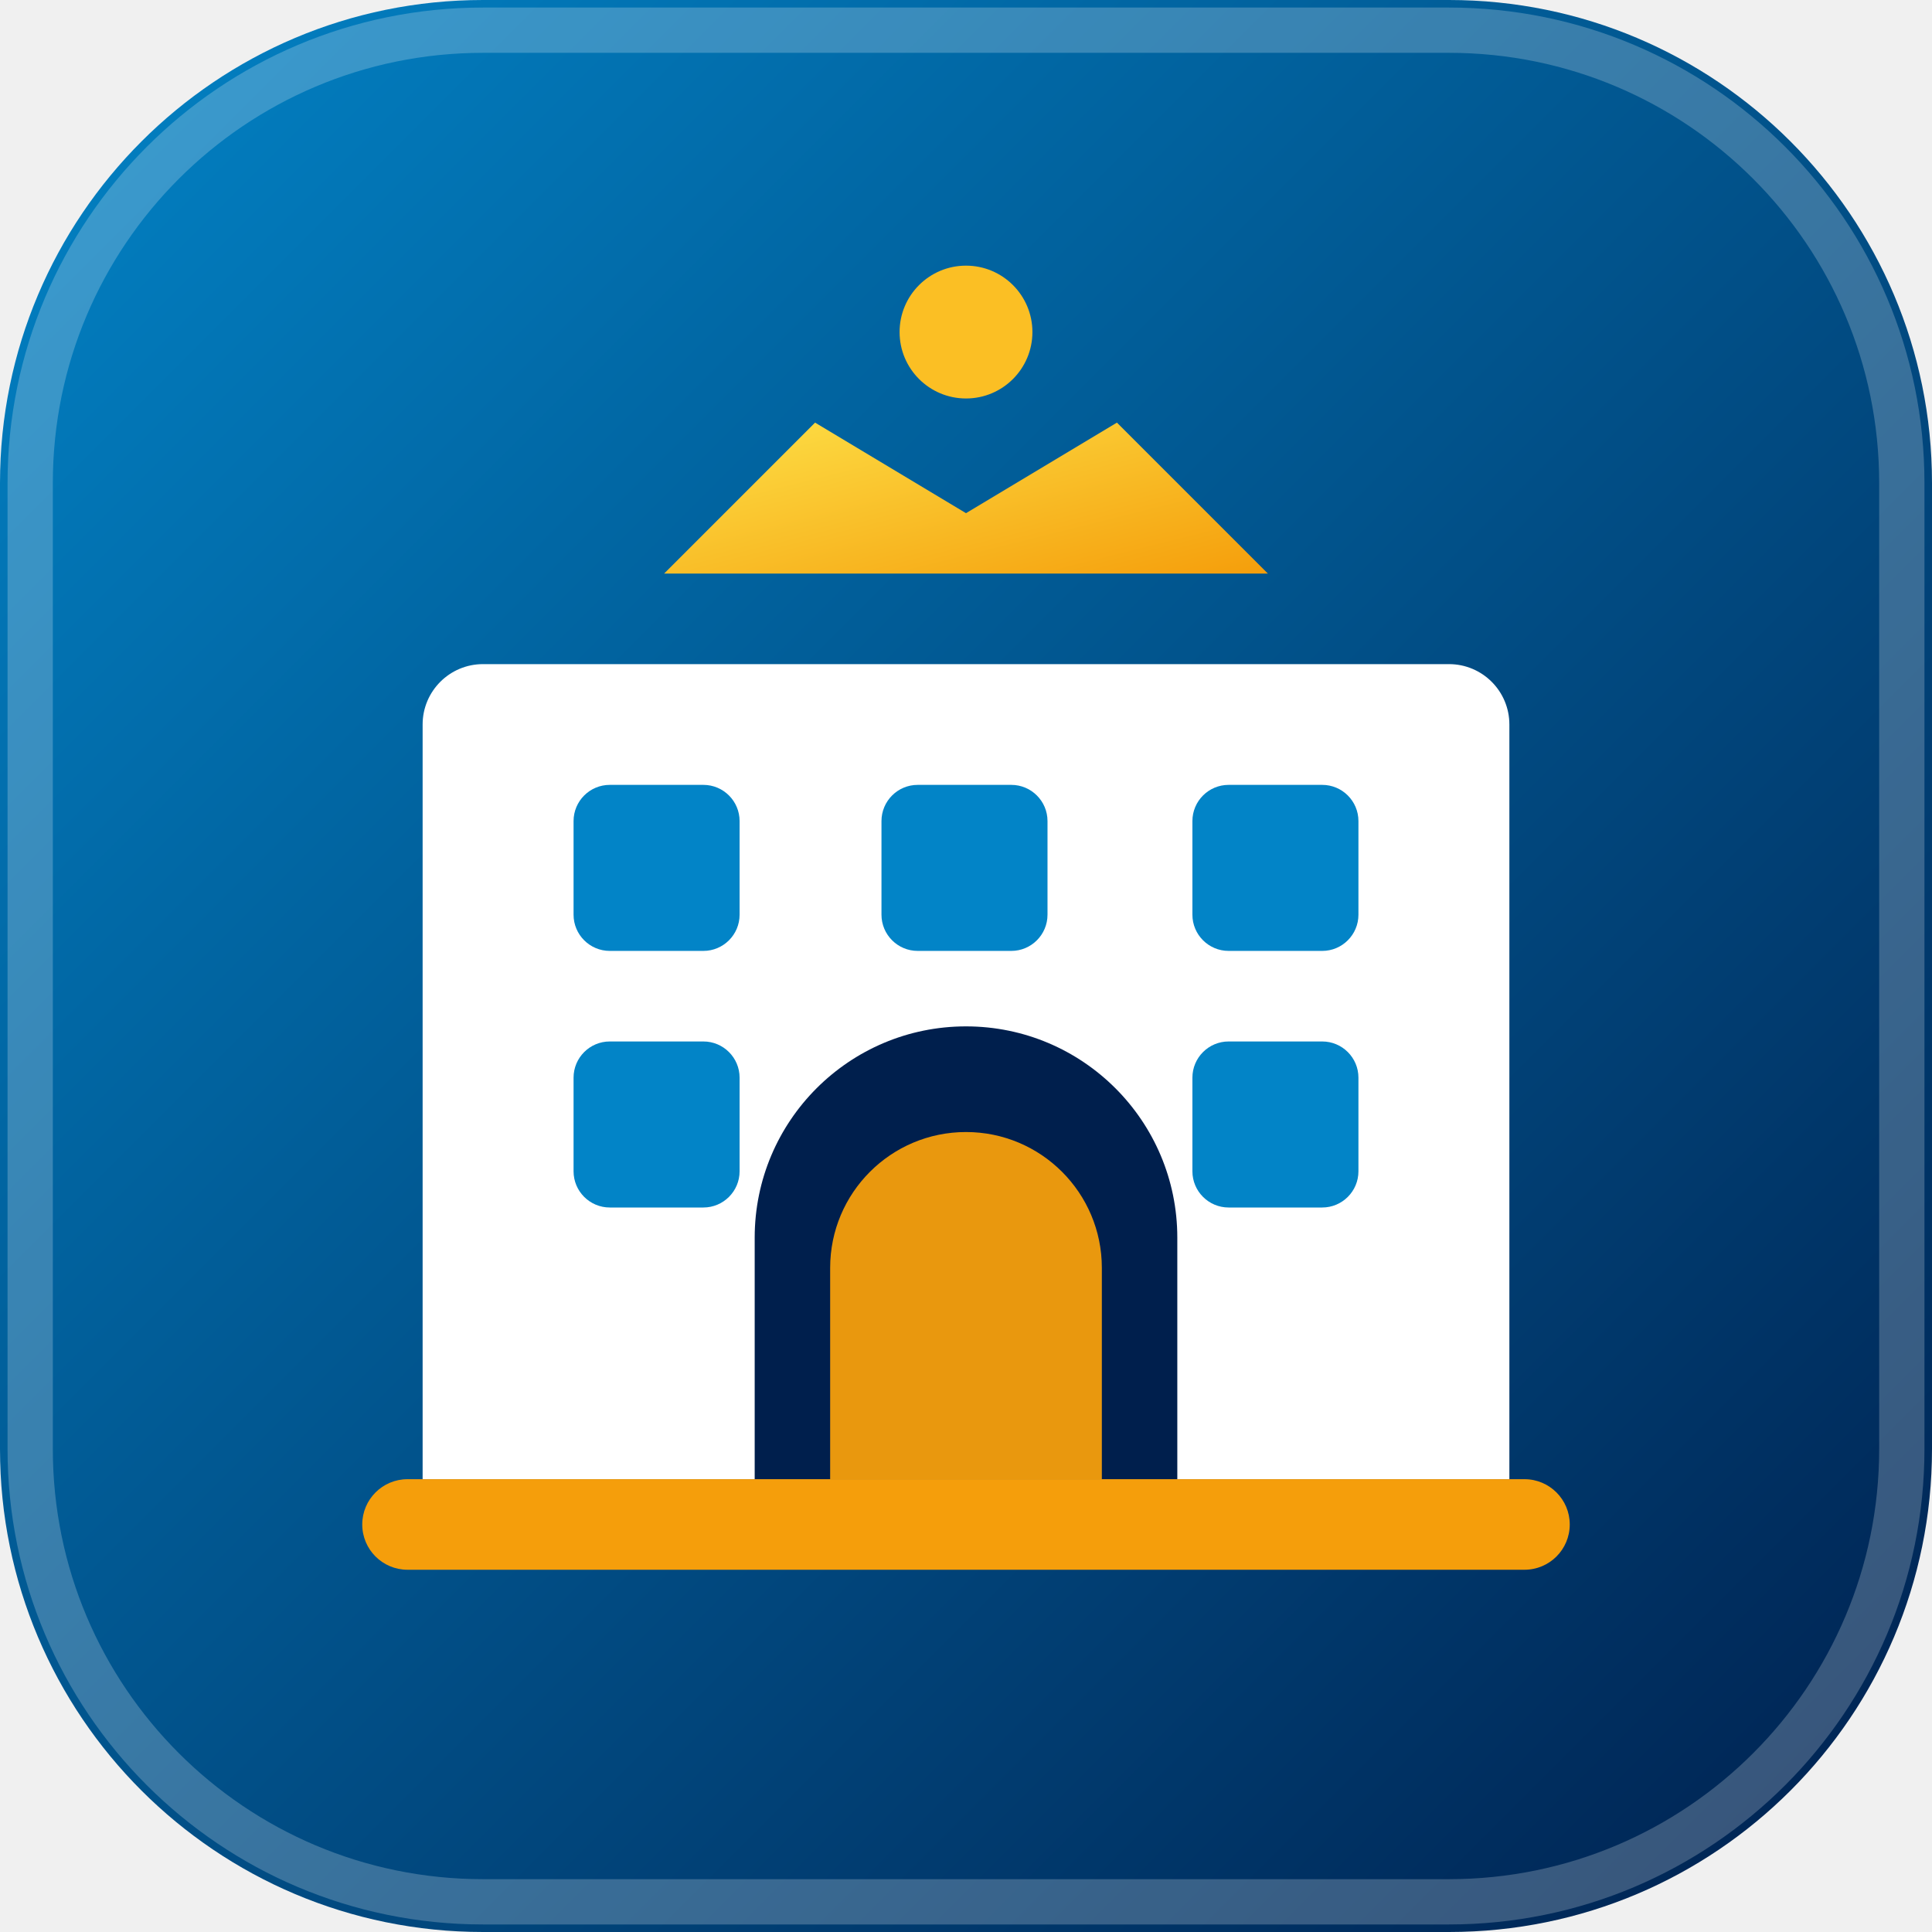
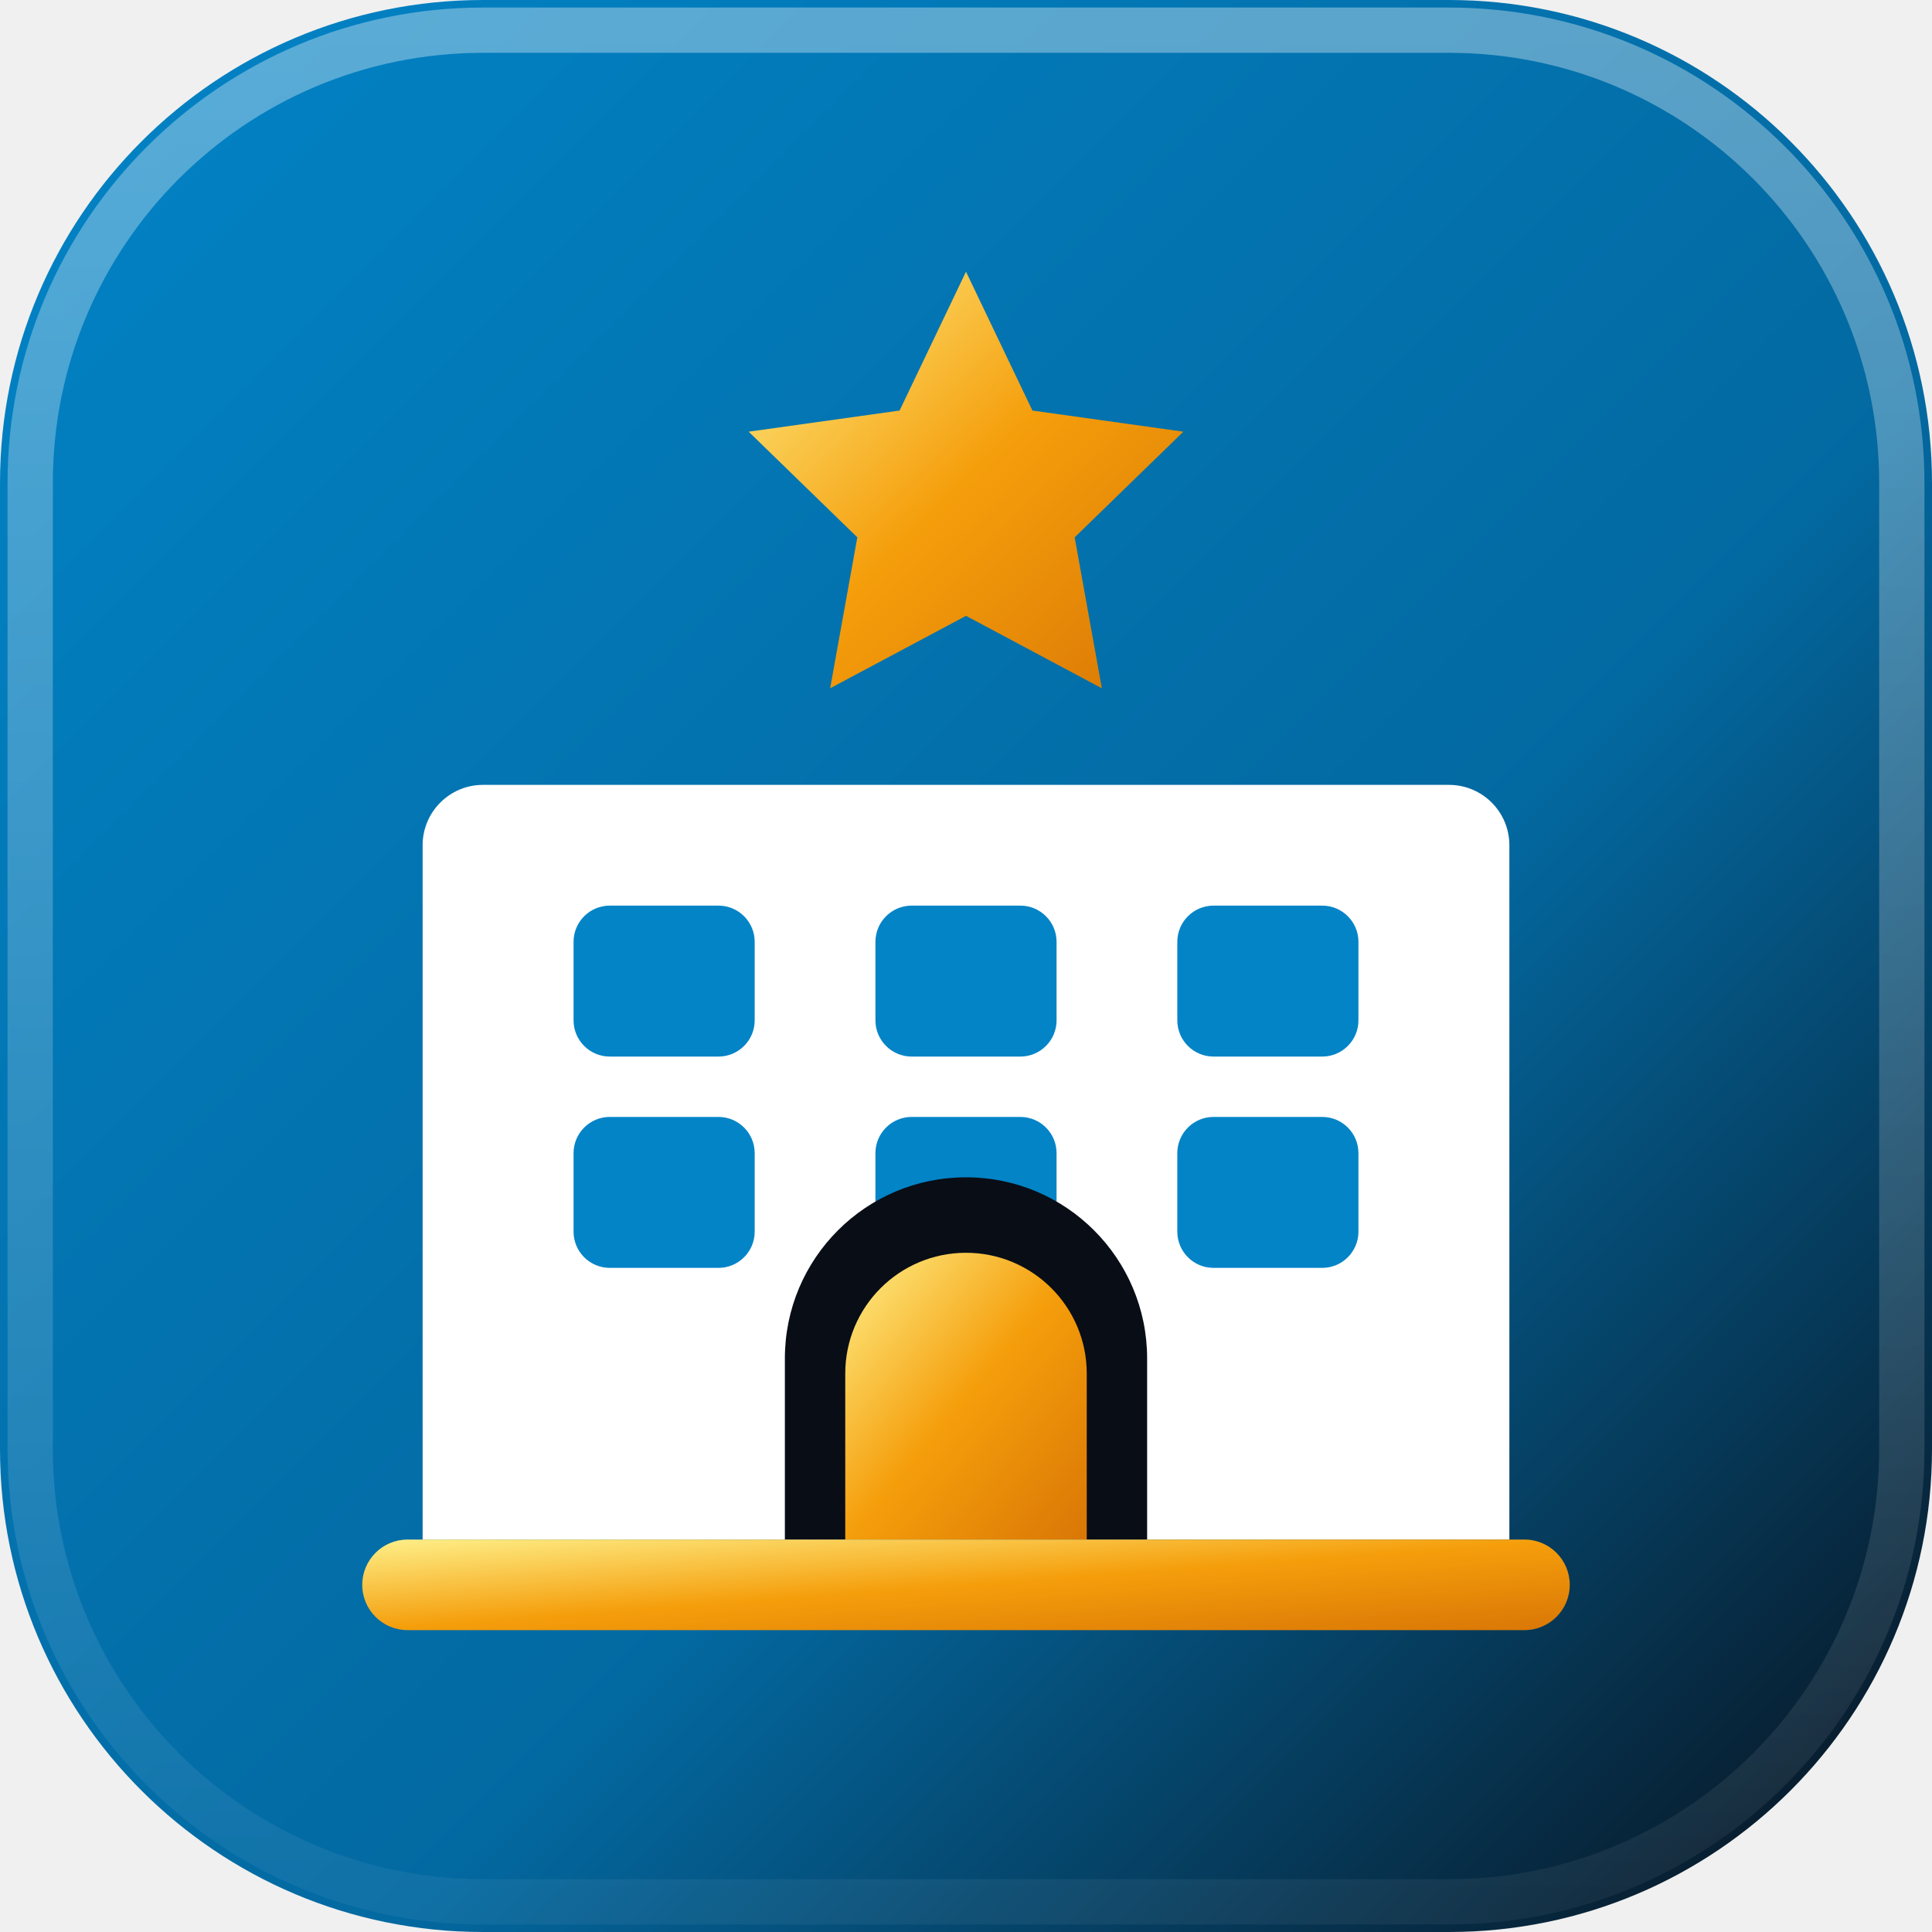
<svg xmlns="http://www.w3.org/2000/svg" viewBox="0 0 64 64" width="64" height="64">
  <defs>
    <linearGradient id="hf-bg" x1="0%" y1="0%" x2="100%" y2="100%">
      <stop offset="0%" stop-color="#0284c7" />
-       <stop offset="100%" stop-color="#001f4d" />
+       <stop offset="60%" stop-color="#0369a1" />
+       <stop offset="100%" stop-color="#090d16" />
    </linearGradient>
-     <linearGradient id="gold-crown" x1="0%" y1="0%" x2="100%" y2="100%">
-       <stop offset="0%" stop-color="#fde047" />
-       <stop offset="100%" stop-color="#f59e0b" />
+     <linearGradient id="gold-grad" x1="0%" y1="0%" x2="100%" y2="100%">
+       <stop offset="0%" stop-color="#fef08a" />
+       <stop offset="50%" stop-color="#f59e0b" />
+       <stop offset="100%" stop-color="#d97706" />
+     </linearGradient>
+     <linearGradient id="white-sheen" x1="0%" y1="0%" x2="0%" y2="100%">
+       <stop offset="0%" stop-color="#ffffff" stop-opacity="0.35" />
+       <stop offset="100%" stop-color="#ffffff" stop-opacity="0.05" />
    </linearGradient>
  </defs>
  <rect width="64" height="64" rx="16" fill="url(#hf-bg)" />
-   <rect x="1" y="1" width="62" height="62" rx="15" fill="none" stroke="rgba(255,255,255,0.22)" stroke-width="1.5" />
-   <path d="M22 19 L27 14 L32 17 L37 14 L42 19 Z" fill="url(#gold-crown)" />
-   <circle cx="32" cy="11" r="2.2" fill="#fbbf24" />
-   <path d="M16 22 H48 A2 2 0 0 1 50 24 V49 H14 V24 A2 2 0 0 1 16 22 Z" fill="#ffffff" />
-   <rect x="19" y="26" width="5.5" height="5.5" rx="1.2" fill="#0284c7" />
-   <rect x="29.2" y="26" width="5.5" height="5.5" rx="1.2" fill="#0284c7" />
-   <rect x="39.5" y="26" width="5.5" height="5.5" rx="1.2" fill="#0284c7" />
-   <rect x="19" y="34.5" width="5.5" height="5.5" rx="1.2" fill="#0284c7" />
-   <rect x="29.2" y="34.5" width="5.5" height="5.5" rx="1.2" fill="#0284c7" />
-   <rect x="39.5" y="34.5" width="5.5" height="5.5" rx="1.2" fill="#0284c7" />
-   <path d="M25 49 V41 A7 7 0 0 1 39 41 V49 Z" fill="#001f4d" />
-   <path d="M27.5 49 V42 A4.5 4.5 0 0 1 36.5 42 V49 Z" fill="#f59e0b" opacity="0.95" />
-   <rect x="12" y="49" width="40" height="3" rx="1.5" fill="#f59e0b" />
+   <rect x="1" y="1" width="62" height="62" rx="15" fill="none" stroke="url(#white-sheen)" stroke-width="1.5" />
+   <path d="M32 9 L34.2 13.6 L39.2 14.3 L35.6 17.8 L36.5 22.8 L32 20.4 L27.5 22.8 L28.4 17.8 L24.8 14.3 L29.8 13.6 Z" fill="url(#gold-grad)" />
+   <path d="M16 26 H48 A2 2 0 0 1 50 28 V51 H14 V28 A2 2 0 0 1 16 26 Z" fill="#ffffff" />
+   <rect x="19" y="30" width="6" height="5" rx="1.2" fill="#0284c7" />
+   <rect x="29" y="30" width="6" height="5" rx="1.2" fill="#0284c7" />
+   <rect x="39" y="30" width="6" height="5" rx="1.2" fill="#0284c7" />
+   <rect x="19" y="37" width="6" height="5" rx="1.2" fill="#0284c7" />
+   <rect x="29" y="37" width="6" height="5" rx="1.2" fill="#0284c7" />
+   <rect x="39" y="37" width="6" height="5" rx="1.2" fill="#0284c7" />
+   <path d="M26 51 V45 A6 6 0 0 1 38 45 V51 Z" fill="#090d16" />
+   <path d="M28 51 V45.5 A4 4 0 0 1 36 45.5 V51 Z" fill="url(#gold-grad)" />
+   <rect x="12" y="51" width="40" height="3" rx="1.5" fill="url(#gold-grad)" />
</svg>
